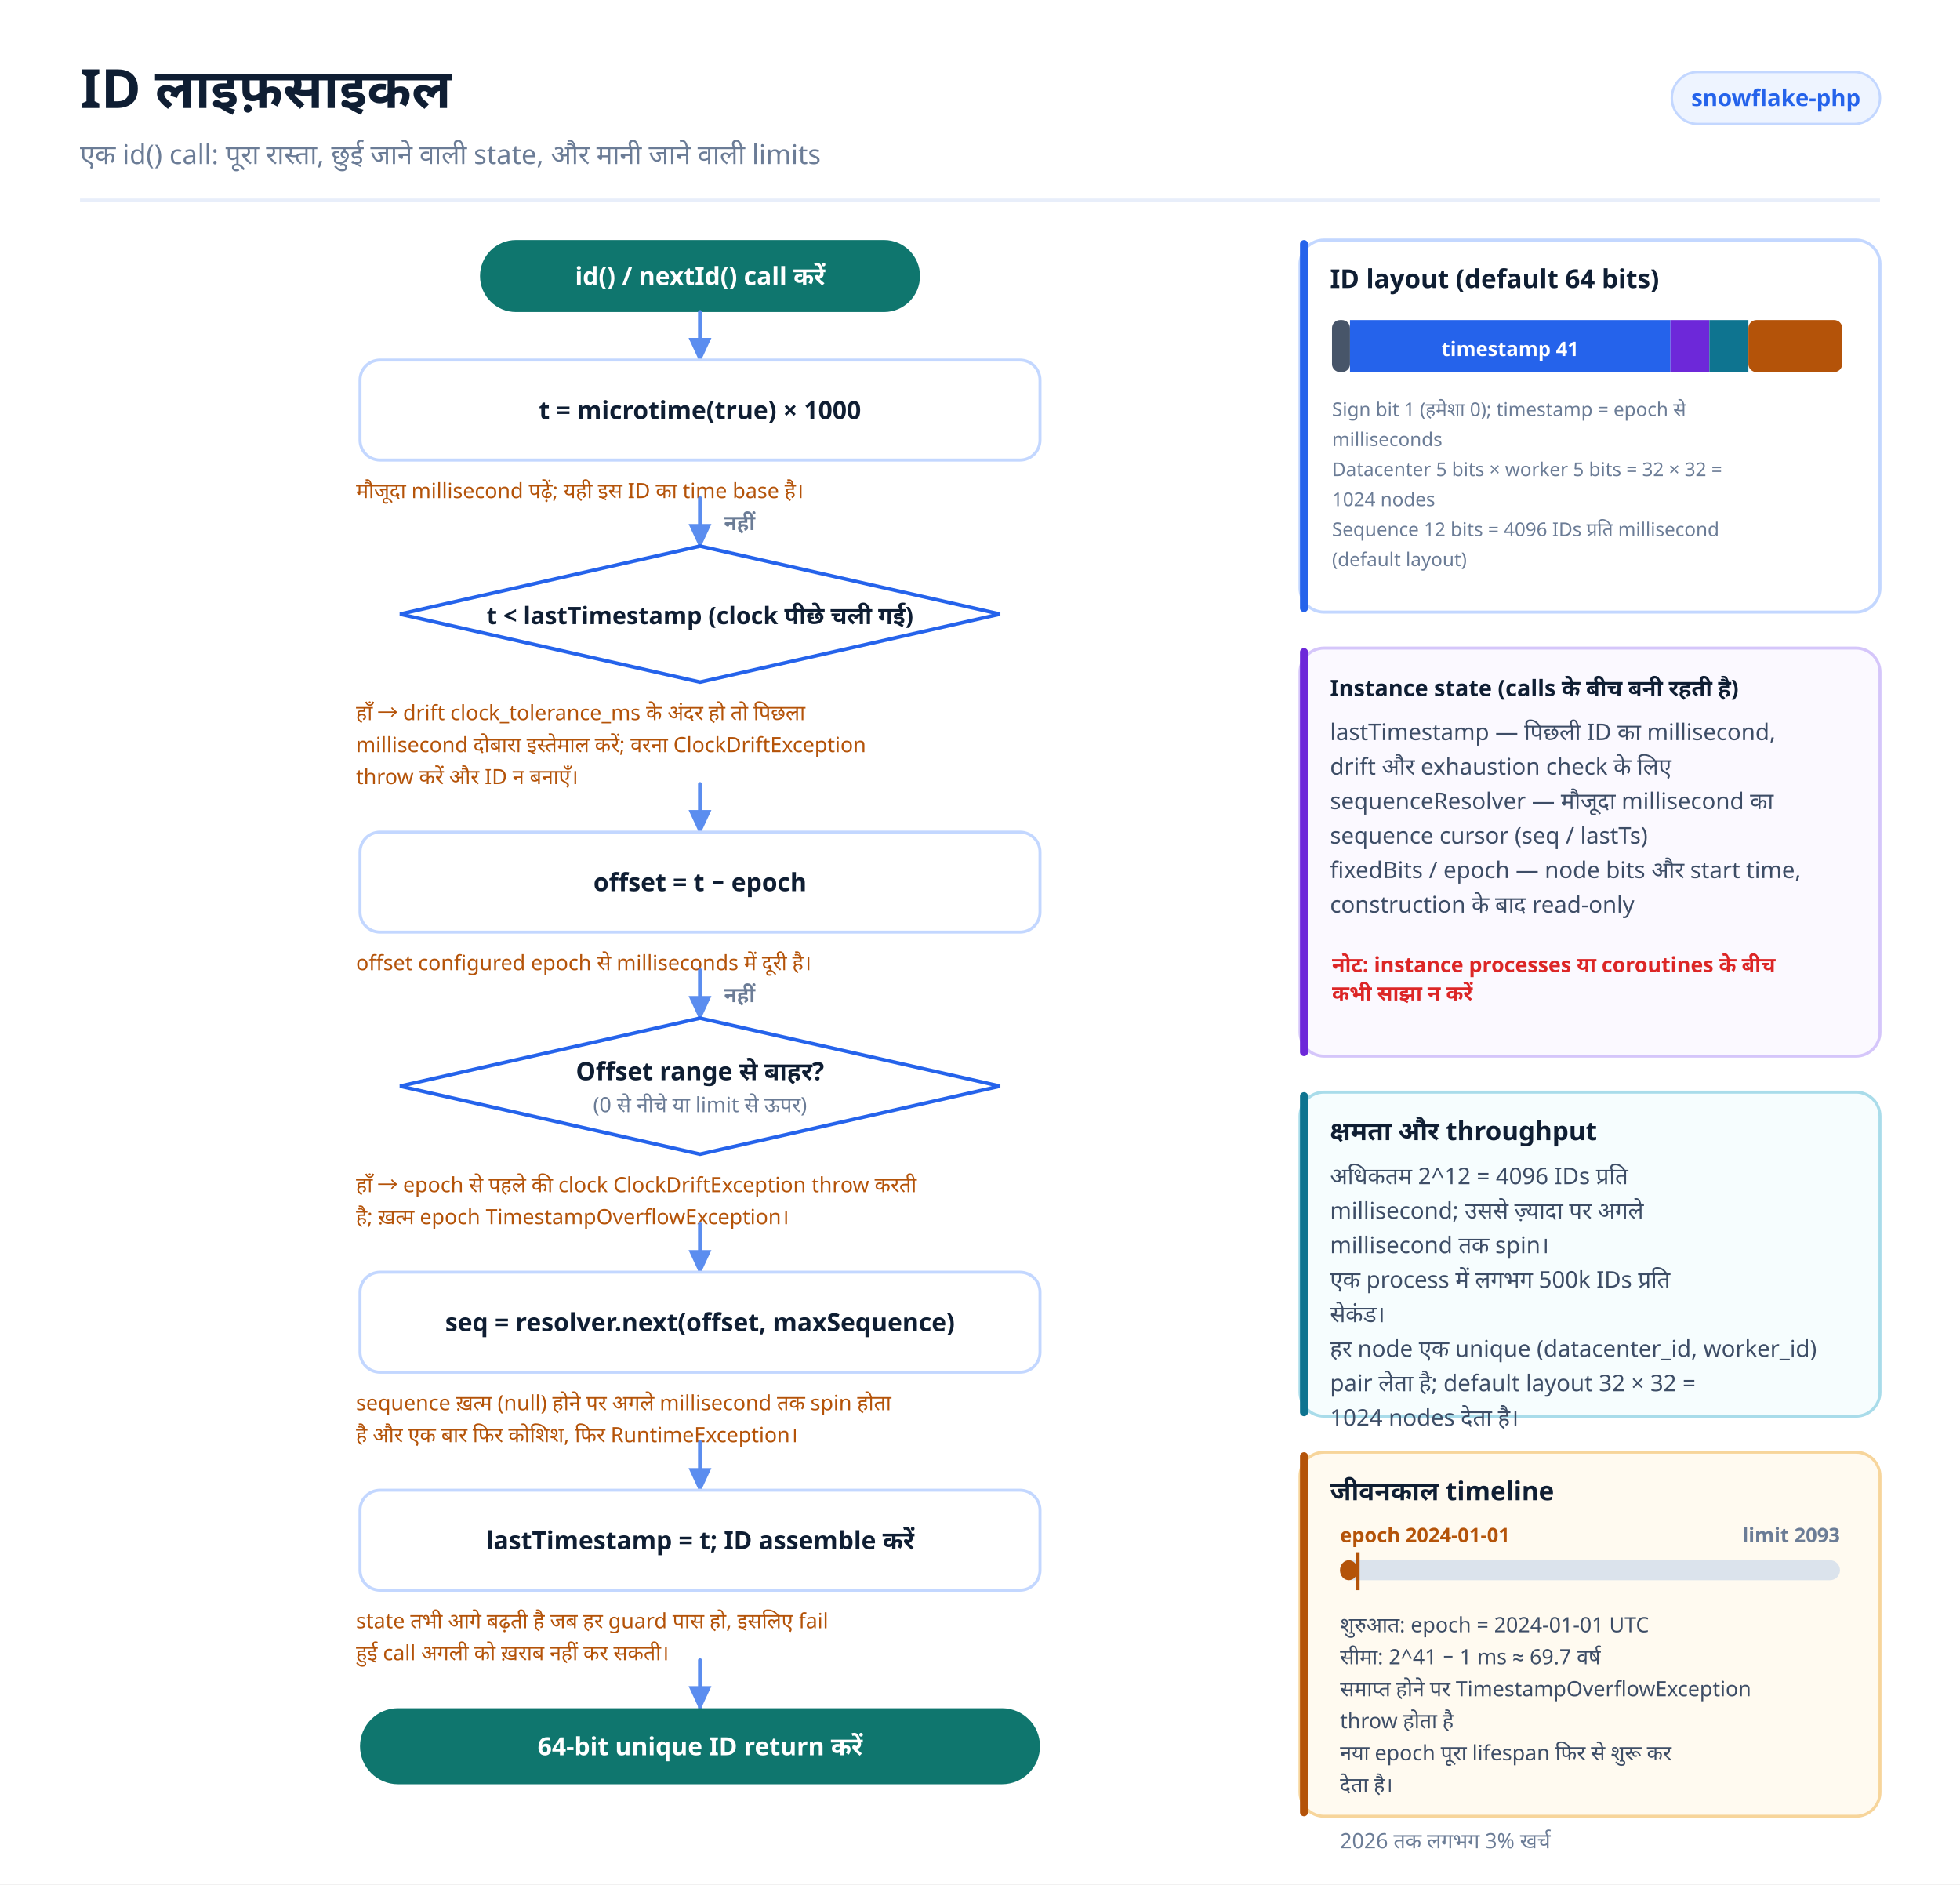
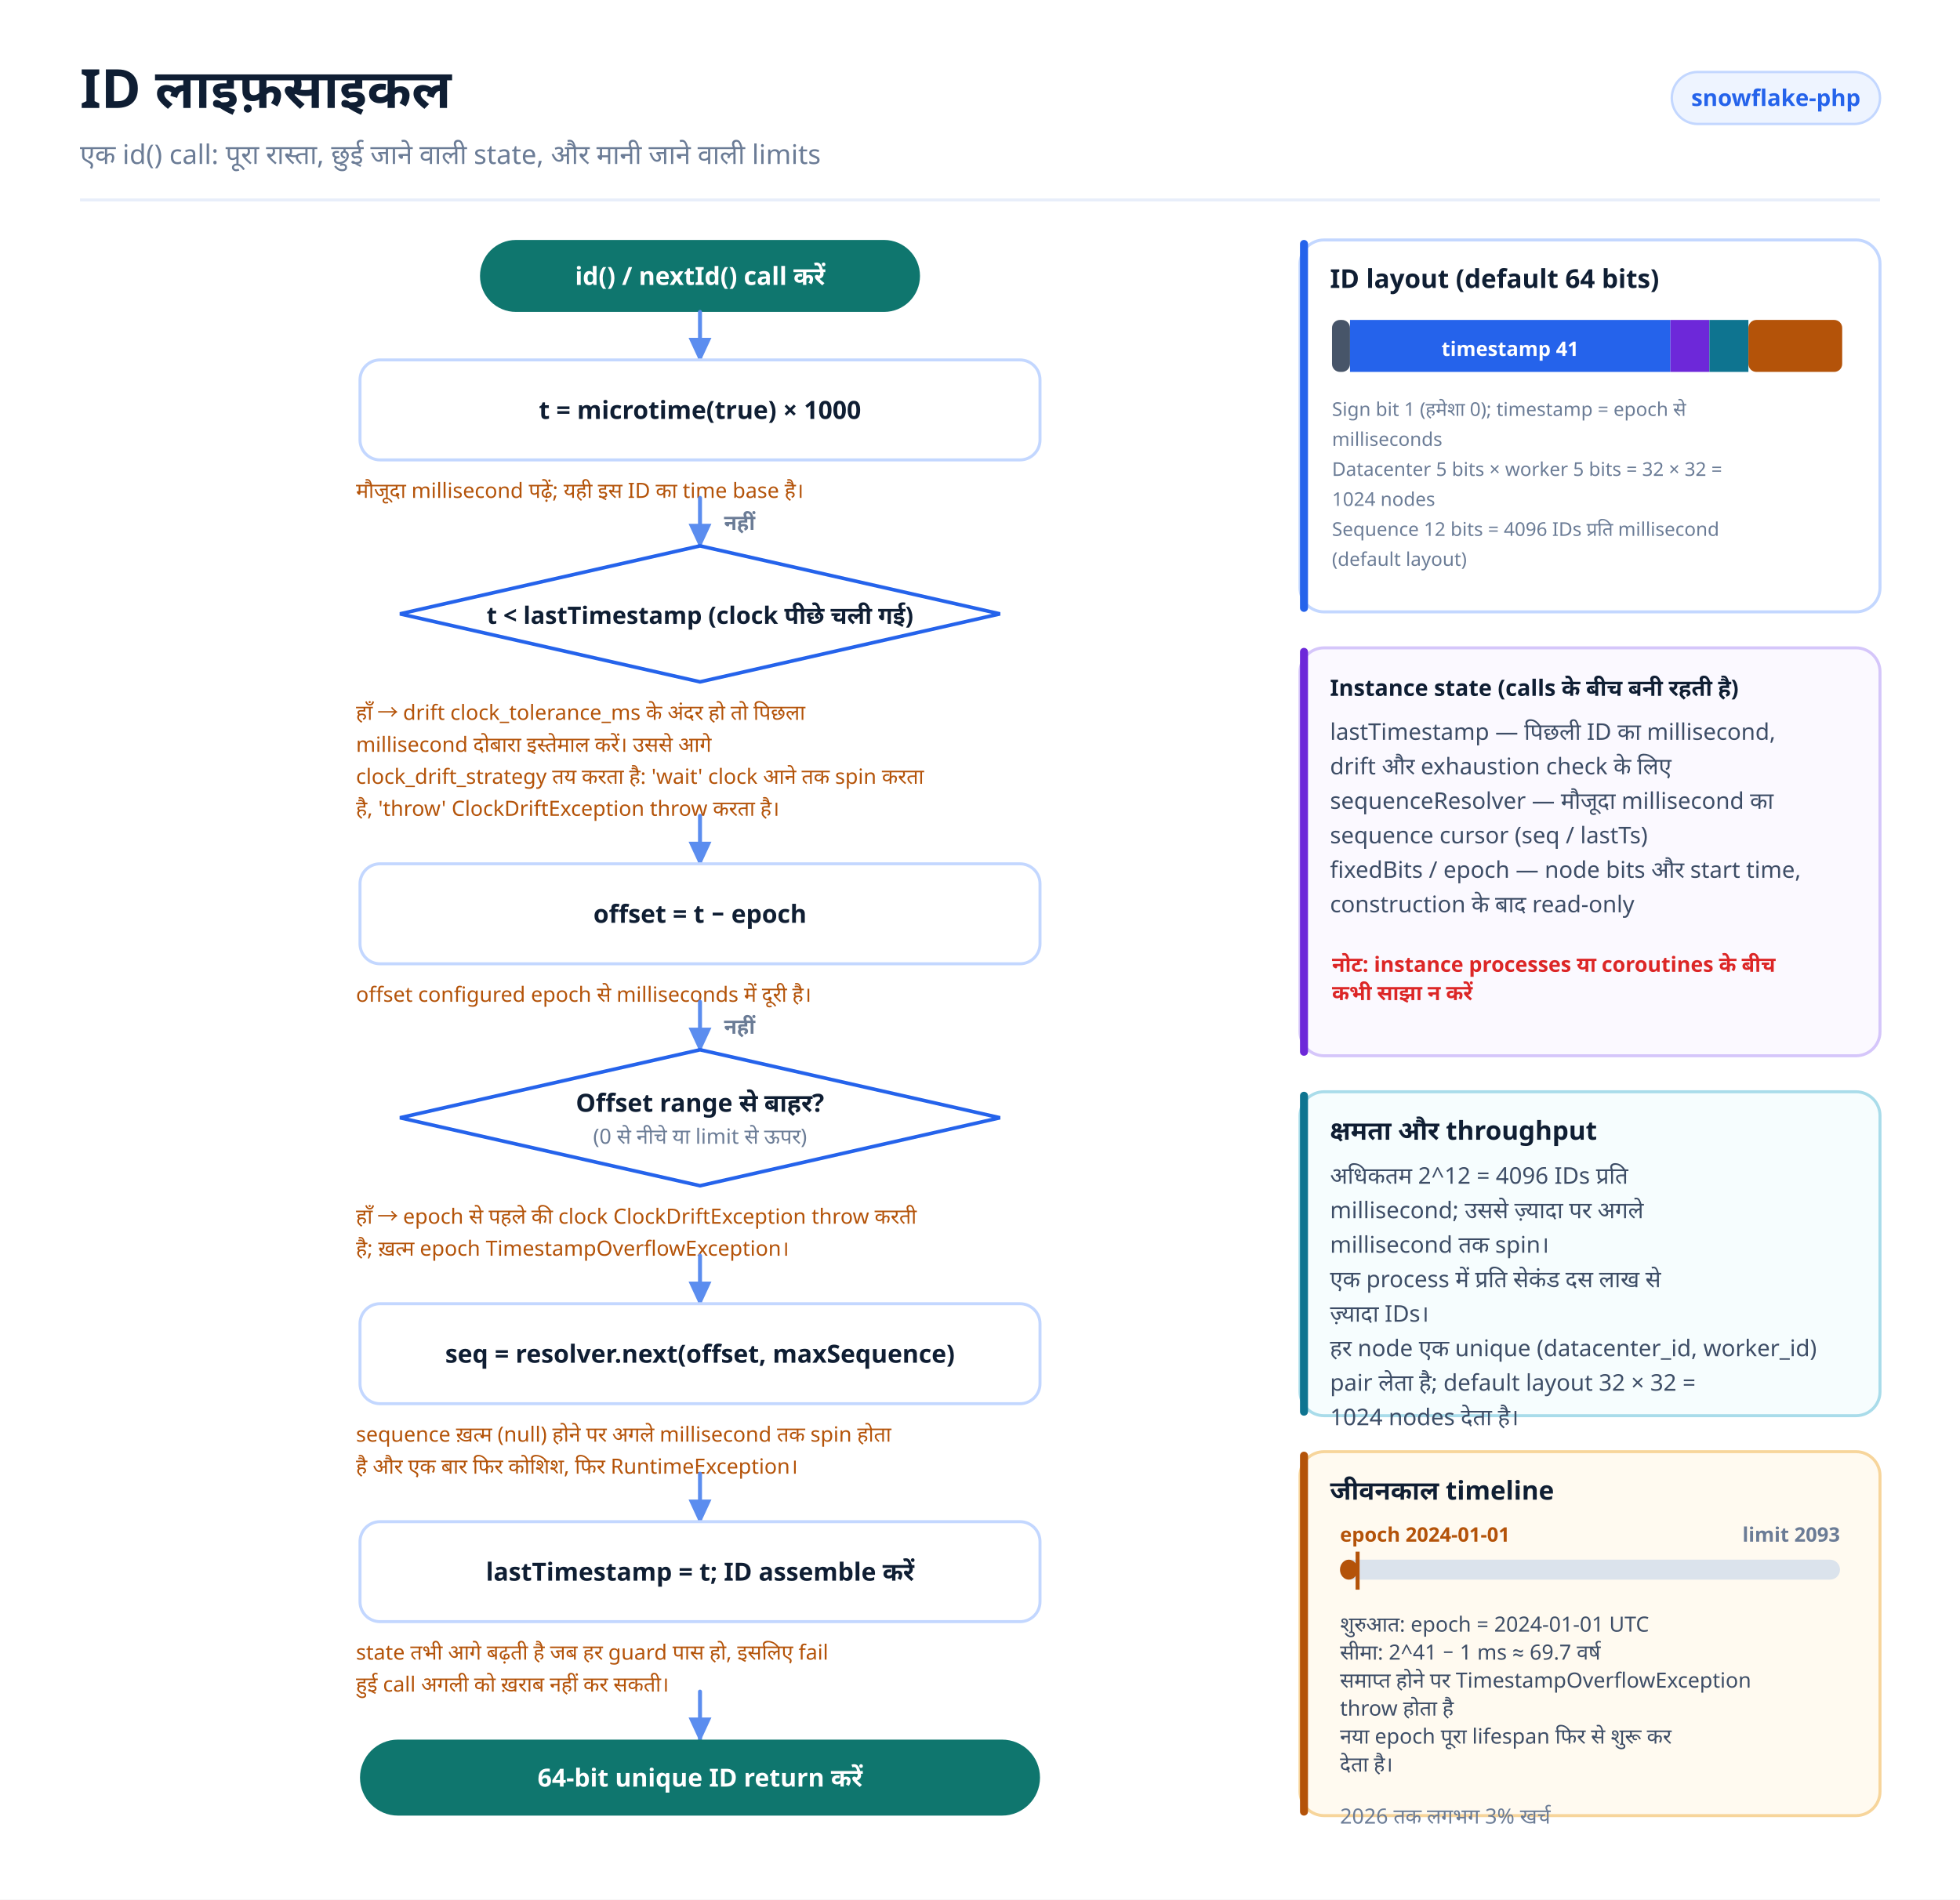
- <svg xmlns="http://www.w3.org/2000/svg" viewBox="0 0 980 942" width="980" height="942" role="img" font-family="-apple-system, BlinkMacSystemFont, 'Segoe UI', 'Noto Sans', 'PingFang SC', 'Hiragino Sans', 'Yu Gothic', 'Malgun Gothic', Roboto, 'Noto Sans CJK SC', 'Source Han Sans SC', 'Microsoft YaHei', 'Kohinoor Devanagari', 'Devanagari Sangam MN', 'Nirmala UI', 'Noto Sans Devanagari', 'Bangla MN', 'Bangla Sangam MN', 'Noto Sans Bengali', 'Geeza Pro', 'Noto Sans Arabic', Arial, sans-serif">
+ <svg xmlns="http://www.w3.org/2000/svg" viewBox="0 0 980 950" width="980" height="950" role="img" font-family="-apple-system, BlinkMacSystemFont, 'Segoe UI', 'Noto Sans', 'PingFang SC', 'Hiragino Sans', 'Yu Gothic', 'Malgun Gothic', Roboto, 'Noto Sans CJK SC', 'Source Han Sans SC', 'Microsoft YaHei', 'Kohinoor Devanagari', 'Devanagari Sangam MN', 'Nirmala UI', 'Noto Sans Devanagari', 'Bangla MN', 'Bangla Sangam MN', 'Noto Sans Bengali', 'Geeza Pro', 'Noto Sans Arabic', Arial, sans-serif">
  <defs>
    <marker id="mk-5b8def" viewBox="0 0 10 10" refX="8.5" refY="5" markerWidth="6.5" markerHeight="6.5" orient="auto">
      <path d="M0,0.6 L9.5,5 L0,9.4 z" fill="#5b8def" />
    </marker>
  </defs>
-   <rect width="980" height="942" fill="#ffffff" />
+   <rect width="980" height="950" fill="#ffffff" />
  <text x="40" y="54" font-size="27.0" fill="#0f1e33" font-weight="700">ID लाइफ़साइकल</text>
  <text x="40" y="82" font-size="13.5" fill="#6b7c96" font-weight="400">एक id() call: पूरा रास्ता, छुई जाने वाली state, और मानी जाने वाली limits</text>
  <line x1="40.0" y1="100.0" x2="940.0" y2="100.0" stroke="#e8eefa" stroke-width="1.5" stroke-linecap="butt" />
  <rect x="835.9" y="36.0" width="104.1" height="26.0" rx="13" fill="#eef4ff" stroke="#c3d7ff" stroke-width="1.2" />
  <text x="887.937" y="53" font-size="11.5" fill="#2563eb" font-weight="600" text-anchor="middle">snowflake-php</text>
  <rect x="650.0" y="120.0" width="290.0" height="186.0" rx="12" fill="#fff" stroke="#c3d7ff" stroke-width="1.5" />
  <rect x="650.0" y="120.0" width="4.0" height="186.0" rx="2" fill="#2563eb" />
  <text x="665" y="144" font-size="13.0" fill="#0f1e33" font-weight="700">ID layout (default 64 bits)</text>
  <rect x="666.0" y="160.0" width="9.0" height="26.0" rx="4" fill="#475569" />
  <rect x="675.0" y="160.0" width="160.2" height="26.0" rx="0" fill="#2563eb" />
  <text x="755.078" y="178" font-size="10.0" fill="#fff" font-weight="600" text-anchor="middle">timestamp 41</text>
  <rect x="835.2" y="160.0" width="19.5" height="26.0" rx="0" fill="#6d28d9" />
  <rect x="854.7" y="160.0" width="19.5" height="26.0" rx="0" fill="#0e7490" />
  <rect x="874.2" y="160.0" width="46.9" height="26.0" rx="4" fill="#b45309" />
  <text x="666" y="208" font-size="9.5" fill="#6b7c96" font-weight="400">Sign bit 1 (हमेशा 0); timestamp = epoch से</text>
  <text x="666" y="223" font-size="9.5" fill="#6b7c96" font-weight="400">milliseconds</text>
  <text x="666" y="238" font-size="9.5" fill="#6b7c96" font-weight="400">Datacenter 5 bits × worker 5 bits = 32 × 32 =</text>
  <text x="666" y="253" font-size="9.5" fill="#6b7c96" font-weight="400">1024 nodes</text>
  <text x="666" y="268" font-size="9.5" fill="#6b7c96" font-weight="400">Sequence 12 bits = 4096 IDs प्रति millisecond</text>
  <text x="666" y="283" font-size="9.5" fill="#6b7c96" font-weight="400">(default layout)</text>
  <rect x="650.0" y="324.0" width="290.0" height="204.0" rx="12" fill="#fbf9ff" stroke="#d5c6fa" stroke-width="1.5" />
  <rect x="650.0" y="324.0" width="4.0" height="204.0" rx="2" fill="#6d28d9" />
  <text x="665" y="348" font-size="11.3" fill="#0f1e33" font-weight="700">Instance state (calls के बीच बनी रहती है)</text>
  <text x="665" y="370.0" font-size="11.5" fill="#3d4d66" font-weight="400">lastTimestamp — पिछली ID का millisecond,</text>
  <text x="665" y="387.25" font-size="11.5" fill="#3d4d66" font-weight="400">drift और exhaustion check के लिए</text>
  <text x="665" y="404.5" font-size="11.5" fill="#3d4d66" font-weight="400">sequenceResolver — मौजूदा millisecond का</text>
  <text x="665" y="421.75" font-size="11.5" fill="#3d4d66" font-weight="400">sequence cursor (seq / lastTs)</text>
  <text x="665" y="439.0" font-size="11.5" fill="#3d4d66" font-weight="400">fixedBits / epoch — node bits और start time,</text>
  <text x="665" y="456.25" font-size="11.5" fill="#3d4d66" font-weight="400">construction के बाद read-only</text>
  <text x="666" y="486.0" font-size="10.5" fill="#dc2626" font-weight="600">नोट: instance processes या coroutines के बीच</text>
  <text x="666" y="500.175" font-size="10.5" fill="#dc2626" font-weight="600">कभी साझा न करें</text>
  <rect x="650.0" y="546.0" width="290.0" height="162.0" rx="12" fill="#f6fdfe" stroke="#a9dcea" stroke-width="1.5" />
  <rect x="650.0" y="546.0" width="4.0" height="162.0" rx="2" fill="#0e7490" />
  <text x="665" y="570" font-size="13.0" fill="#0f1e33" font-weight="700">क्षमता और throughput</text>
  <text x="665" y="592.0" font-size="11.5" fill="#3d4d66" font-weight="400">अधिकतम 2^12 = 4096 IDs प्रति</text>
  <text x="665" y="609.25" font-size="11.5" fill="#3d4d66" font-weight="400">millisecond; उससे ज़्यादा पर अगले</text>
  <text x="665" y="626.5" font-size="11.5" fill="#3d4d66" font-weight="400">millisecond तक spin।</text>
-   <text x="665" y="643.75" font-size="11.5" fill="#3d4d66" font-weight="400">एक process में लगभग 500k IDs प्रति</text>
-   <text x="665" y="661.0" font-size="11.5" fill="#3d4d66" font-weight="400">सेकंड।</text>
+   <text x="665" y="643.75" font-size="11.5" fill="#3d4d66" font-weight="400">एक process में प्रति सेकंड दस लाख से</text>
+   <text x="665" y="661.0" font-size="11.5" fill="#3d4d66" font-weight="400">ज़्यादा IDs।</text>
  <text x="665" y="678.25" font-size="11.5" fill="#3d4d66" font-weight="400">हर node एक unique (datacenter_id, worker_id)</text>
  <text x="665" y="695.5" font-size="11.5" fill="#3d4d66" font-weight="400">pair लेता है; default layout 32 × 32 =</text>
  <text x="665" y="712.75" font-size="11.5" fill="#3d4d66" font-weight="400">1024 nodes देता है।</text>
  <rect x="650.0" y="726.0" width="290.0" height="182.0" rx="12" fill="#fffaf0" stroke="#f7d59b" stroke-width="1.5" />
  <rect x="650.0" y="726.0" width="4.0" height="182.0" rx="2" fill="#b45309" />
  <text x="665" y="750" font-size="13.0" fill="#0f1e33" font-weight="700">जीवनकाल timeline</text>
  <rect x="670.0" y="780.0" width="250.0" height="10.0" rx="5" fill="#dbe3ec" />
  <rect x="670.0" y="780.0" width="8.8" height="10.0" rx="5" fill="#b45309" />
  <line x1="678.8" y1="776.0" x2="678.8" y2="795.0" stroke="#b45309" stroke-width="2" stroke-linecap="butt" />
  <text x="670" y="771" font-size="10.0" fill="#b45309" font-weight="600">epoch 2024-01-01</text>
  <text x="920" y="771" font-size="10.0" fill="#6b7c96" font-weight="600" text-anchor="end">limit 2093</text>
  <text x="670" y="816" font-size="10.5" fill="#3d4d66" font-weight="400">शुरुआत: epoch = 2024-01-01 UTC</text>
-   <text x="670" y="832" font-size="10.5" fill="#3d4d66" font-weight="400">सीमा: 2^41 − 1 ms ≈ 69.7 वर्ष</text>
-   <text x="670" y="848" font-size="10.5" fill="#3d4d66" font-weight="400">समाप्त होने पर TimestampOverflowException</text>
-   <text x="670" y="864" font-size="10.5" fill="#3d4d66" font-weight="400">throw होता है</text>
-   <text x="670" y="880" font-size="10.5" fill="#3d4d66" font-weight="400">नया epoch पूरा lifespan फिर से शुरू कर</text>
-   <text x="670" y="896" font-size="10.5" fill="#3d4d66" font-weight="400">देता है।</text>
-   <text x="670" y="924" font-size="10.5" fill="#3d4d66" text-anchor="start">
+   <text x="670" y="830" font-size="10.5" fill="#3d4d66" font-weight="400">सीमा: 2^41 − 1 ms ≈ 69.7 वर्ष</text>
+   <text x="670" y="844" font-size="10.5" fill="#3d4d66" font-weight="400">समाप्त होने पर TimestampOverflowException</text>
+   <text x="670" y="858" font-size="10.5" fill="#3d4d66" font-weight="400">throw होता है</text>
+   <text x="670" y="872" font-size="10.5" fill="#3d4d66" font-weight="400">नया epoch पूरा lifespan फिर से शुरू कर</text>
+   <text x="670" y="886" font-size="10.5" fill="#3d4d66" font-weight="400">देता है।</text>
+   <text x="670" y="912" font-size="10.5" fill="#3d4d66" text-anchor="start">
    <tspan fill="#6b7c96" font-weight="400">2026 तक लगभग 3% खर्च</tspan>
  </text>
  <rect x="240.0" y="120.0" width="220.0" height="36.0" rx="18.0" fill="#0f766e" />
  <text x="350.0" y="142.5" font-size="12.5" fill="#fff" font-weight="600" text-anchor="middle">id() / nextId() call करें</text>
  <path d="M350.0,156.0 L350.0,180.0" fill="none" stroke="#5b8def" stroke-width="2" stroke-linecap="round" marker-end="url(#mk-5b8def)" />
  <rect x="180.0" y="180.0" width="340.0" height="50.0" rx="10" fill="#fff" stroke="#c3d7ff" stroke-width="1.5" />
  <text x="350" y="209.5" font-size="12.5" fill="#0f1e33" font-weight="600" text-anchor="middle">t = microtime(true) × 1000</text>
  <text x="178" y="249" font-size="10.5" fill="#b45309" font-weight="400">मौजूदा millisecond पढ़ें; यही इस ID का time base है।</text>
  <path d="M350.0,249.0 L350.0,273.0" fill="none" stroke="#5b8def" stroke-width="2" stroke-linecap="round" marker-end="url(#mk-5b8def)" />
  <text x="362" y="265.0" font-size="10.5" fill="#6b7c96" font-weight="600">नहीं</text>
  <polygon points="350,273.0 500.0,307.0 350,341.0 200.0,307.0" fill="#fff" stroke="#2563eb" stroke-width="1.8" />
  <text x="350" y="312.0" font-size="12.0" fill="#0f1e33" font-weight="600" text-anchor="middle">t &lt; lastTimestamp (clock पीछे चली गई)</text>
  <text x="178" y="360" font-size="10.5" fill="#b45309" font-weight="400">हाँ → drift clock_tolerance_ms के अंदर हो तो पिछला</text>
-   <text x="178" y="376" font-size="10.5" fill="#b45309" font-weight="400">millisecond दोबारा इस्तेमाल करें; वरना ClockDriftException</text>
-   <text x="178" y="392" font-size="10.5" fill="#b45309" font-weight="400">throw करें और ID न बनाएँ।</text>
-   <path d="M350.0,392.0 L350.0,416.0" fill="none" stroke="#5b8def" stroke-width="2" stroke-linecap="round" marker-end="url(#mk-5b8def)" />
-   <rect x="180.0" y="416.0" width="340.0" height="50.0" rx="10" fill="#fff" stroke="#c3d7ff" stroke-width="1.5" />
-   <text x="350" y="445.5" font-size="12.5" fill="#0f1e33" font-weight="600" text-anchor="middle">offset = t − epoch</text>
-   <text x="178" y="485" font-size="10.5" fill="#b45309" font-weight="400">offset configured epoch से milliseconds में दूरी है।</text>
-   <path d="M350.0,485.0 L350.0,509.0" fill="none" stroke="#5b8def" stroke-width="2" stroke-linecap="round" marker-end="url(#mk-5b8def)" />
-   <text x="362" y="501.0" font-size="10.5" fill="#6b7c96" font-weight="600">नहीं</text>
-   <polygon points="350,509.0 500.0,543.0 350,577.0 200.0,543.0" fill="#fff" stroke="#2563eb" stroke-width="1.8" />
-   <text x="350" y="540.0" font-size="12.5" fill="#0f1e33" font-weight="600" text-anchor="middle">Offset range से बाहर?</text>
-   <text x="350" y="556.0" font-size="10.5" fill="#6b7c96" font-weight="400" text-anchor="middle">(0 से नीचे या limit से ऊपर)</text>
-   <text x="178" y="596" font-size="10.5" fill="#b45309" font-weight="400">हाँ → epoch से पहले की clock ClockDriftException throw करती</text>
-   <text x="178" y="612" font-size="10.5" fill="#b45309" font-weight="400">है; ख़त्म epoch TimestampOverflowException।</text>
-   <path d="M350.0,612.0 L350.0,636.0" fill="none" stroke="#5b8def" stroke-width="2" stroke-linecap="round" marker-end="url(#mk-5b8def)" />
-   <rect x="180.0" y="636.0" width="340.0" height="50.0" rx="10" fill="#fff" stroke="#c3d7ff" stroke-width="1.5" />
-   <text x="350" y="665.5" font-size="12.5" fill="#0f1e33" font-weight="600" text-anchor="middle">seq = resolver.next(offset, maxSequence)</text>
-   <text x="178" y="705" font-size="10.5" fill="#b45309" font-weight="400">sequence ख़त्म (null) होने पर अगले millisecond तक spin होता</text>
-   <text x="178" y="721" font-size="10.5" fill="#b45309" font-weight="400">है और एक बार फिर कोशिश, फिर RuntimeException।</text>
-   <path d="M350.0,721.0 L350.0,745.0" fill="none" stroke="#5b8def" stroke-width="2" stroke-linecap="round" marker-end="url(#mk-5b8def)" />
-   <rect x="180.0" y="745.0" width="340.0" height="50.0" rx="10" fill="#fff" stroke="#c3d7ff" stroke-width="1.5" />
-   <text x="350" y="774.5" font-size="12.5" fill="#0f1e33" font-weight="600" text-anchor="middle">lastTimestamp = t; ID assemble करें</text>
-   <text x="178" y="814" font-size="10.5" fill="#b45309" font-weight="400">state तभी आगे बढ़ती है जब हर guard पास हो, इसलिए fail</text>
-   <text x="178" y="830" font-size="10.5" fill="#b45309" font-weight="400">हुई call अगली को ख़राब नहीं कर सकती।</text>
-   <path d="M350.0,830.0 L350.0,854.0" fill="none" stroke="#5b8def" stroke-width="2" stroke-linecap="round" marker-end="url(#mk-5b8def)" />
-   <rect x="180.0" y="854.0" width="340.0" height="38.0" rx="19.0" fill="#0f766e" />
-   <text x="350.0" y="877.5" font-size="12.5" fill="#fff" font-weight="600" text-anchor="middle">64-bit unique ID return करें</text>
+   <text x="178" y="376" font-size="10.5" fill="#b45309" font-weight="400">millisecond दोबारा इस्तेमाल करें। उससे आगे</text>
+   <text x="178" y="392" font-size="10.5" fill="#b45309" font-weight="400">clock_drift_strategy तय करता है: 'wait' clock आने तक spin करता</text>
+   <text x="178" y="408" font-size="10.5" fill="#b45309" font-weight="400">है, 'throw' ClockDriftException throw करता है।</text>
+   <path d="M350.0,408.0 L350.0,432.0" fill="none" stroke="#5b8def" stroke-width="2" stroke-linecap="round" marker-end="url(#mk-5b8def)" />
+   <rect x="180.0" y="432.0" width="340.0" height="50.0" rx="10" fill="#fff" stroke="#c3d7ff" stroke-width="1.5" />
+   <text x="350" y="461.5" font-size="12.5" fill="#0f1e33" font-weight="600" text-anchor="middle">offset = t − epoch</text>
+   <text x="178" y="501" font-size="10.5" fill="#b45309" font-weight="400">offset configured epoch से milliseconds में दूरी है।</text>
+   <path d="M350.0,501.0 L350.0,525.0" fill="none" stroke="#5b8def" stroke-width="2" stroke-linecap="round" marker-end="url(#mk-5b8def)" />
+   <text x="362" y="517.0" font-size="10.5" fill="#6b7c96" font-weight="600">नहीं</text>
+   <polygon points="350,525.0 500.0,559.0 350,593.0 200.0,559.0" fill="#fff" stroke="#2563eb" stroke-width="1.8" />
+   <text x="350" y="556.0" font-size="12.5" fill="#0f1e33" font-weight="600" text-anchor="middle">Offset range से बाहर?</text>
+   <text x="350" y="572.0" font-size="10.5" fill="#6b7c96" font-weight="400" text-anchor="middle">(0 से नीचे या limit से ऊपर)</text>
+   <text x="178" y="612" font-size="10.5" fill="#b45309" font-weight="400">हाँ → epoch से पहले की clock ClockDriftException throw करती</text>
+   <text x="178" y="628" font-size="10.5" fill="#b45309" font-weight="400">है; ख़त्म epoch TimestampOverflowException।</text>
+   <path d="M350.0,628.0 L350.0,652.0" fill="none" stroke="#5b8def" stroke-width="2" stroke-linecap="round" marker-end="url(#mk-5b8def)" />
+   <rect x="180.0" y="652.0" width="340.0" height="50.0" rx="10" fill="#fff" stroke="#c3d7ff" stroke-width="1.5" />
+   <text x="350" y="681.5" font-size="12.5" fill="#0f1e33" font-weight="600" text-anchor="middle">seq = resolver.next(offset, maxSequence)</text>
+   <text x="178" y="721" font-size="10.5" fill="#b45309" font-weight="400">sequence ख़त्म (null) होने पर अगले millisecond तक spin होता</text>
+   <text x="178" y="737" font-size="10.5" fill="#b45309" font-weight="400">है और एक बार फिर कोशिश, फिर RuntimeException।</text>
+   <path d="M350.0,737.0 L350.0,761.0" fill="none" stroke="#5b8def" stroke-width="2" stroke-linecap="round" marker-end="url(#mk-5b8def)" />
+   <rect x="180.0" y="761.0" width="340.0" height="50.0" rx="10" fill="#fff" stroke="#c3d7ff" stroke-width="1.5" />
+   <text x="350" y="790.5" font-size="12.5" fill="#0f1e33" font-weight="600" text-anchor="middle">lastTimestamp = t; ID assemble करें</text>
+   <text x="178" y="830" font-size="10.5" fill="#b45309" font-weight="400">state तभी आगे बढ़ती है जब हर guard पास हो, इसलिए fail</text>
+   <text x="178" y="846" font-size="10.5" fill="#b45309" font-weight="400">हुई call अगली को ख़राब नहीं कर सकती।</text>
+   <path d="M350.0,846.0 L350.0,870.0" fill="none" stroke="#5b8def" stroke-width="2" stroke-linecap="round" marker-end="url(#mk-5b8def)" />
+   <rect x="180.0" y="870.0" width="340.0" height="38.0" rx="19.0" fill="#0f766e" />
+   <text x="350.0" y="893.5" font-size="12.5" fill="#fff" font-weight="600" text-anchor="middle">64-bit unique ID return करें</text>
</svg>
